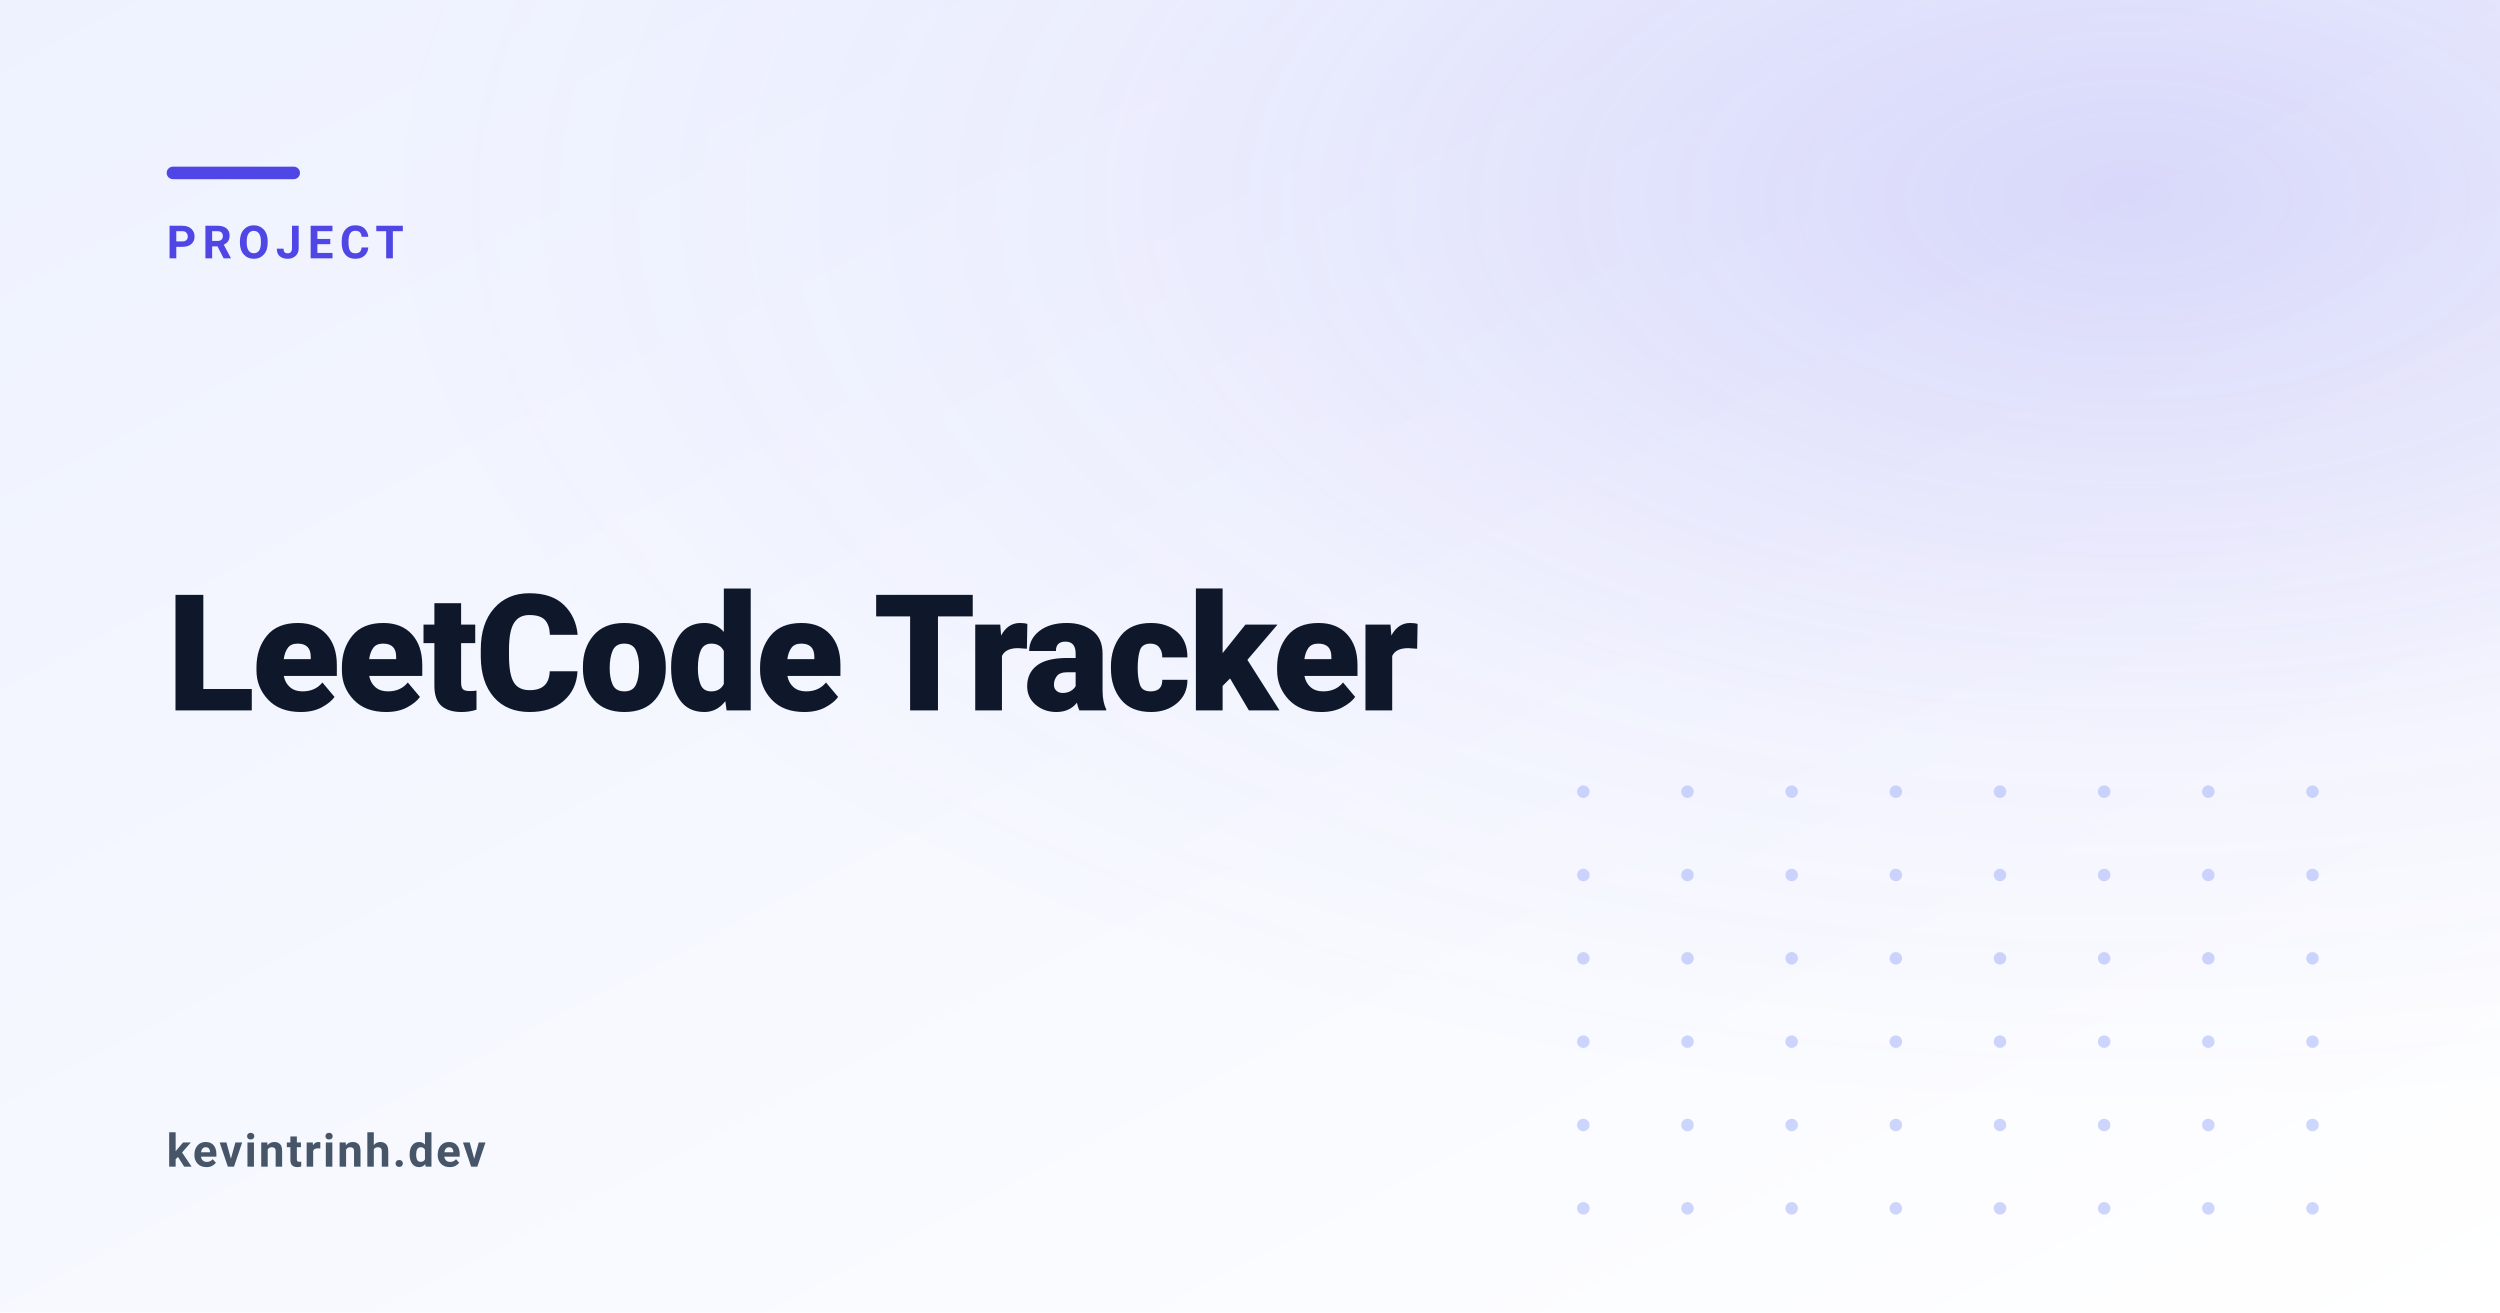
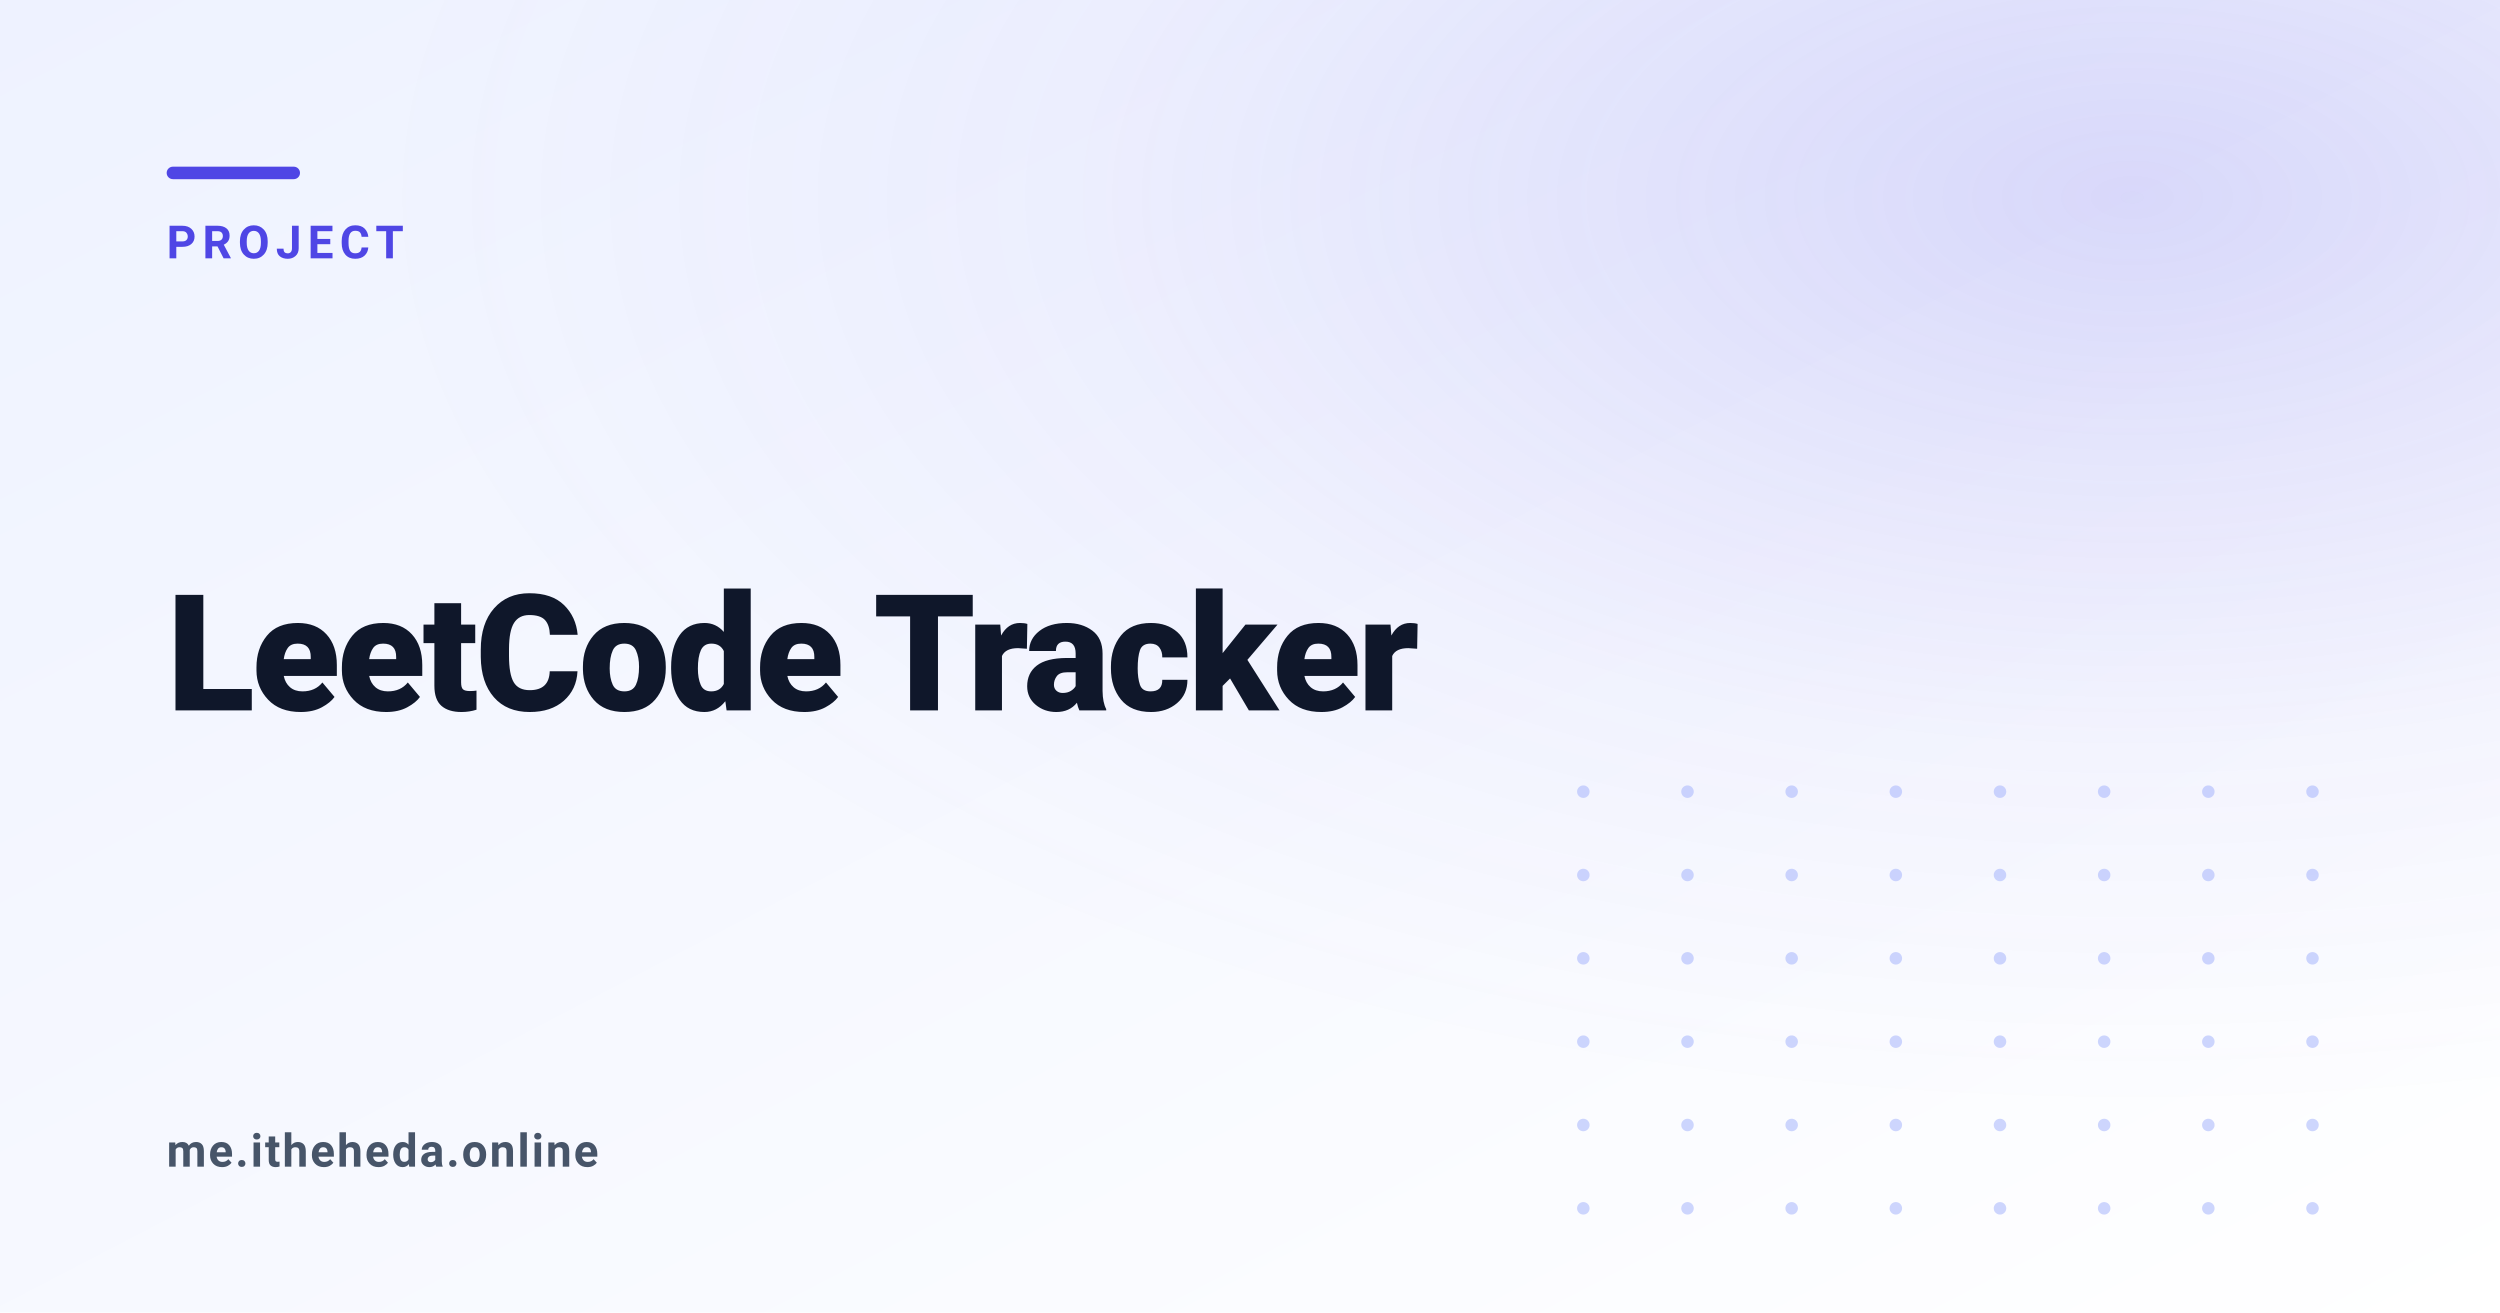
<svg xmlns="http://www.w3.org/2000/svg" viewBox="0 0 1200 630" width="1200" height="630" role="img" aria-label="LeetCode Tracker">
  <defs>
    <linearGradient id="bg" x1="0" y1="0" x2="1" y2="1">
      <stop offset="0%" stop-color="#eef2ff" />
      <stop offset="100%" stop-color="#ffffff" />
    </linearGradient>
    <radialGradient id="glow" cx="0.85" cy="0.15" r="0.7">
      <stop offset="0%" stop-color="#4f46e5" stop-opacity="0.18" />
      <stop offset="60%" stop-color="#4f46e5" stop-opacity="0.04" />
      <stop offset="100%" stop-color="#4f46e5" stop-opacity="0" />
    </radialGradient>
  </defs>
  <rect width="1200" height="630" fill="url(#bg)" />
  <rect width="1200" height="630" fill="url(#glow)" />
  <g fill="#a5b4fc" opacity="0.55">
    <circle cx="760" cy="380" r="3" />
    <circle cx="810" cy="380" r="3" />
    <circle cx="860" cy="380" r="3" />
    <circle cx="910" cy="380" r="3" />
    <circle cx="960" cy="380" r="3" />
    <circle cx="1010" cy="380" r="3" />
    <circle cx="1060" cy="380" r="3" />
    <circle cx="1110" cy="380" r="3" />
    <circle cx="760" cy="420" r="3" />
    <circle cx="810" cy="420" r="3" />
    <circle cx="860" cy="420" r="3" />
    <circle cx="910" cy="420" r="3" />
    <circle cx="960" cy="420" r="3" />
    <circle cx="1010" cy="420" r="3" />
    <circle cx="1060" cy="420" r="3" />
    <circle cx="1110" cy="420" r="3" />
    <circle cx="760" cy="460" r="3" />
    <circle cx="810" cy="460" r="3" />
    <circle cx="860" cy="460" r="3" />
    <circle cx="910" cy="460" r="3" />
    <circle cx="960" cy="460" r="3" />
    <circle cx="1010" cy="460" r="3" />
    <circle cx="1060" cy="460" r="3" />
    <circle cx="1110" cy="460" r="3" />
    <circle cx="760" cy="500" r="3" />
    <circle cx="810" cy="500" r="3" />
    <circle cx="860" cy="500" r="3" />
    <circle cx="910" cy="500" r="3" />
    <circle cx="960" cy="500" r="3" />
    <circle cx="1010" cy="500" r="3" />
    <circle cx="1060" cy="500" r="3" />
    <circle cx="1110" cy="500" r="3" />
    <circle cx="760" cy="540" r="3" />
    <circle cx="810" cy="540" r="3" />
    <circle cx="860" cy="540" r="3" />
    <circle cx="910" cy="540" r="3" />
    <circle cx="960" cy="540" r="3" />
    <circle cx="1010" cy="540" r="3" />
    <circle cx="1060" cy="540" r="3" />
    <circle cx="1110" cy="540" r="3" />
    <circle cx="760" cy="580" r="3" />
    <circle cx="810" cy="580" r="3" />
    <circle cx="860" cy="580" r="3" />
    <circle cx="910" cy="580" r="3" />
    <circle cx="960" cy="580" r="3" />
    <circle cx="1010" cy="580" r="3" />
    <circle cx="1060" cy="580" r="3" />
    <circle cx="1110" cy="580" r="3" />
  </g>
  <rect x="80" y="80" width="64" height="6" rx="3" fill="#4f46e5" />
  <text x="80" y="124" font-family="ui-sans-serif, system-ui, -apple-system, 'Segoe UI', Roboto, sans-serif" font-size="22" font-weight="600" fill="#4f46e5" letter-spacing="3">PROJECT</text>
  <text font-family="ui-sans-serif, system-ui, -apple-system, 'Segoe UI', Roboto, sans-serif" font-size="78" font-weight="800" fill="#0f172a" letter-spacing="-1.5">
    <tspan x="80" y="341">LeetCode Tracker</tspan>
  </text>
-   <text x="80" y="560" font-family="ui-sans-serif, system-ui, -apple-system, 'Segoe UI', Roboto, sans-serif" font-size="22" font-weight="600" fill="#475569" letter-spacing="1">kevintrinh.dev</text>
+   <text x="80" y="560" font-family="ui-sans-serif, system-ui, -apple-system, 'Segoe UI', Roboto, sans-serif" font-size="22" font-weight="600" fill="#475569" letter-spacing="1">me.itheheda.online</text>
</svg>
